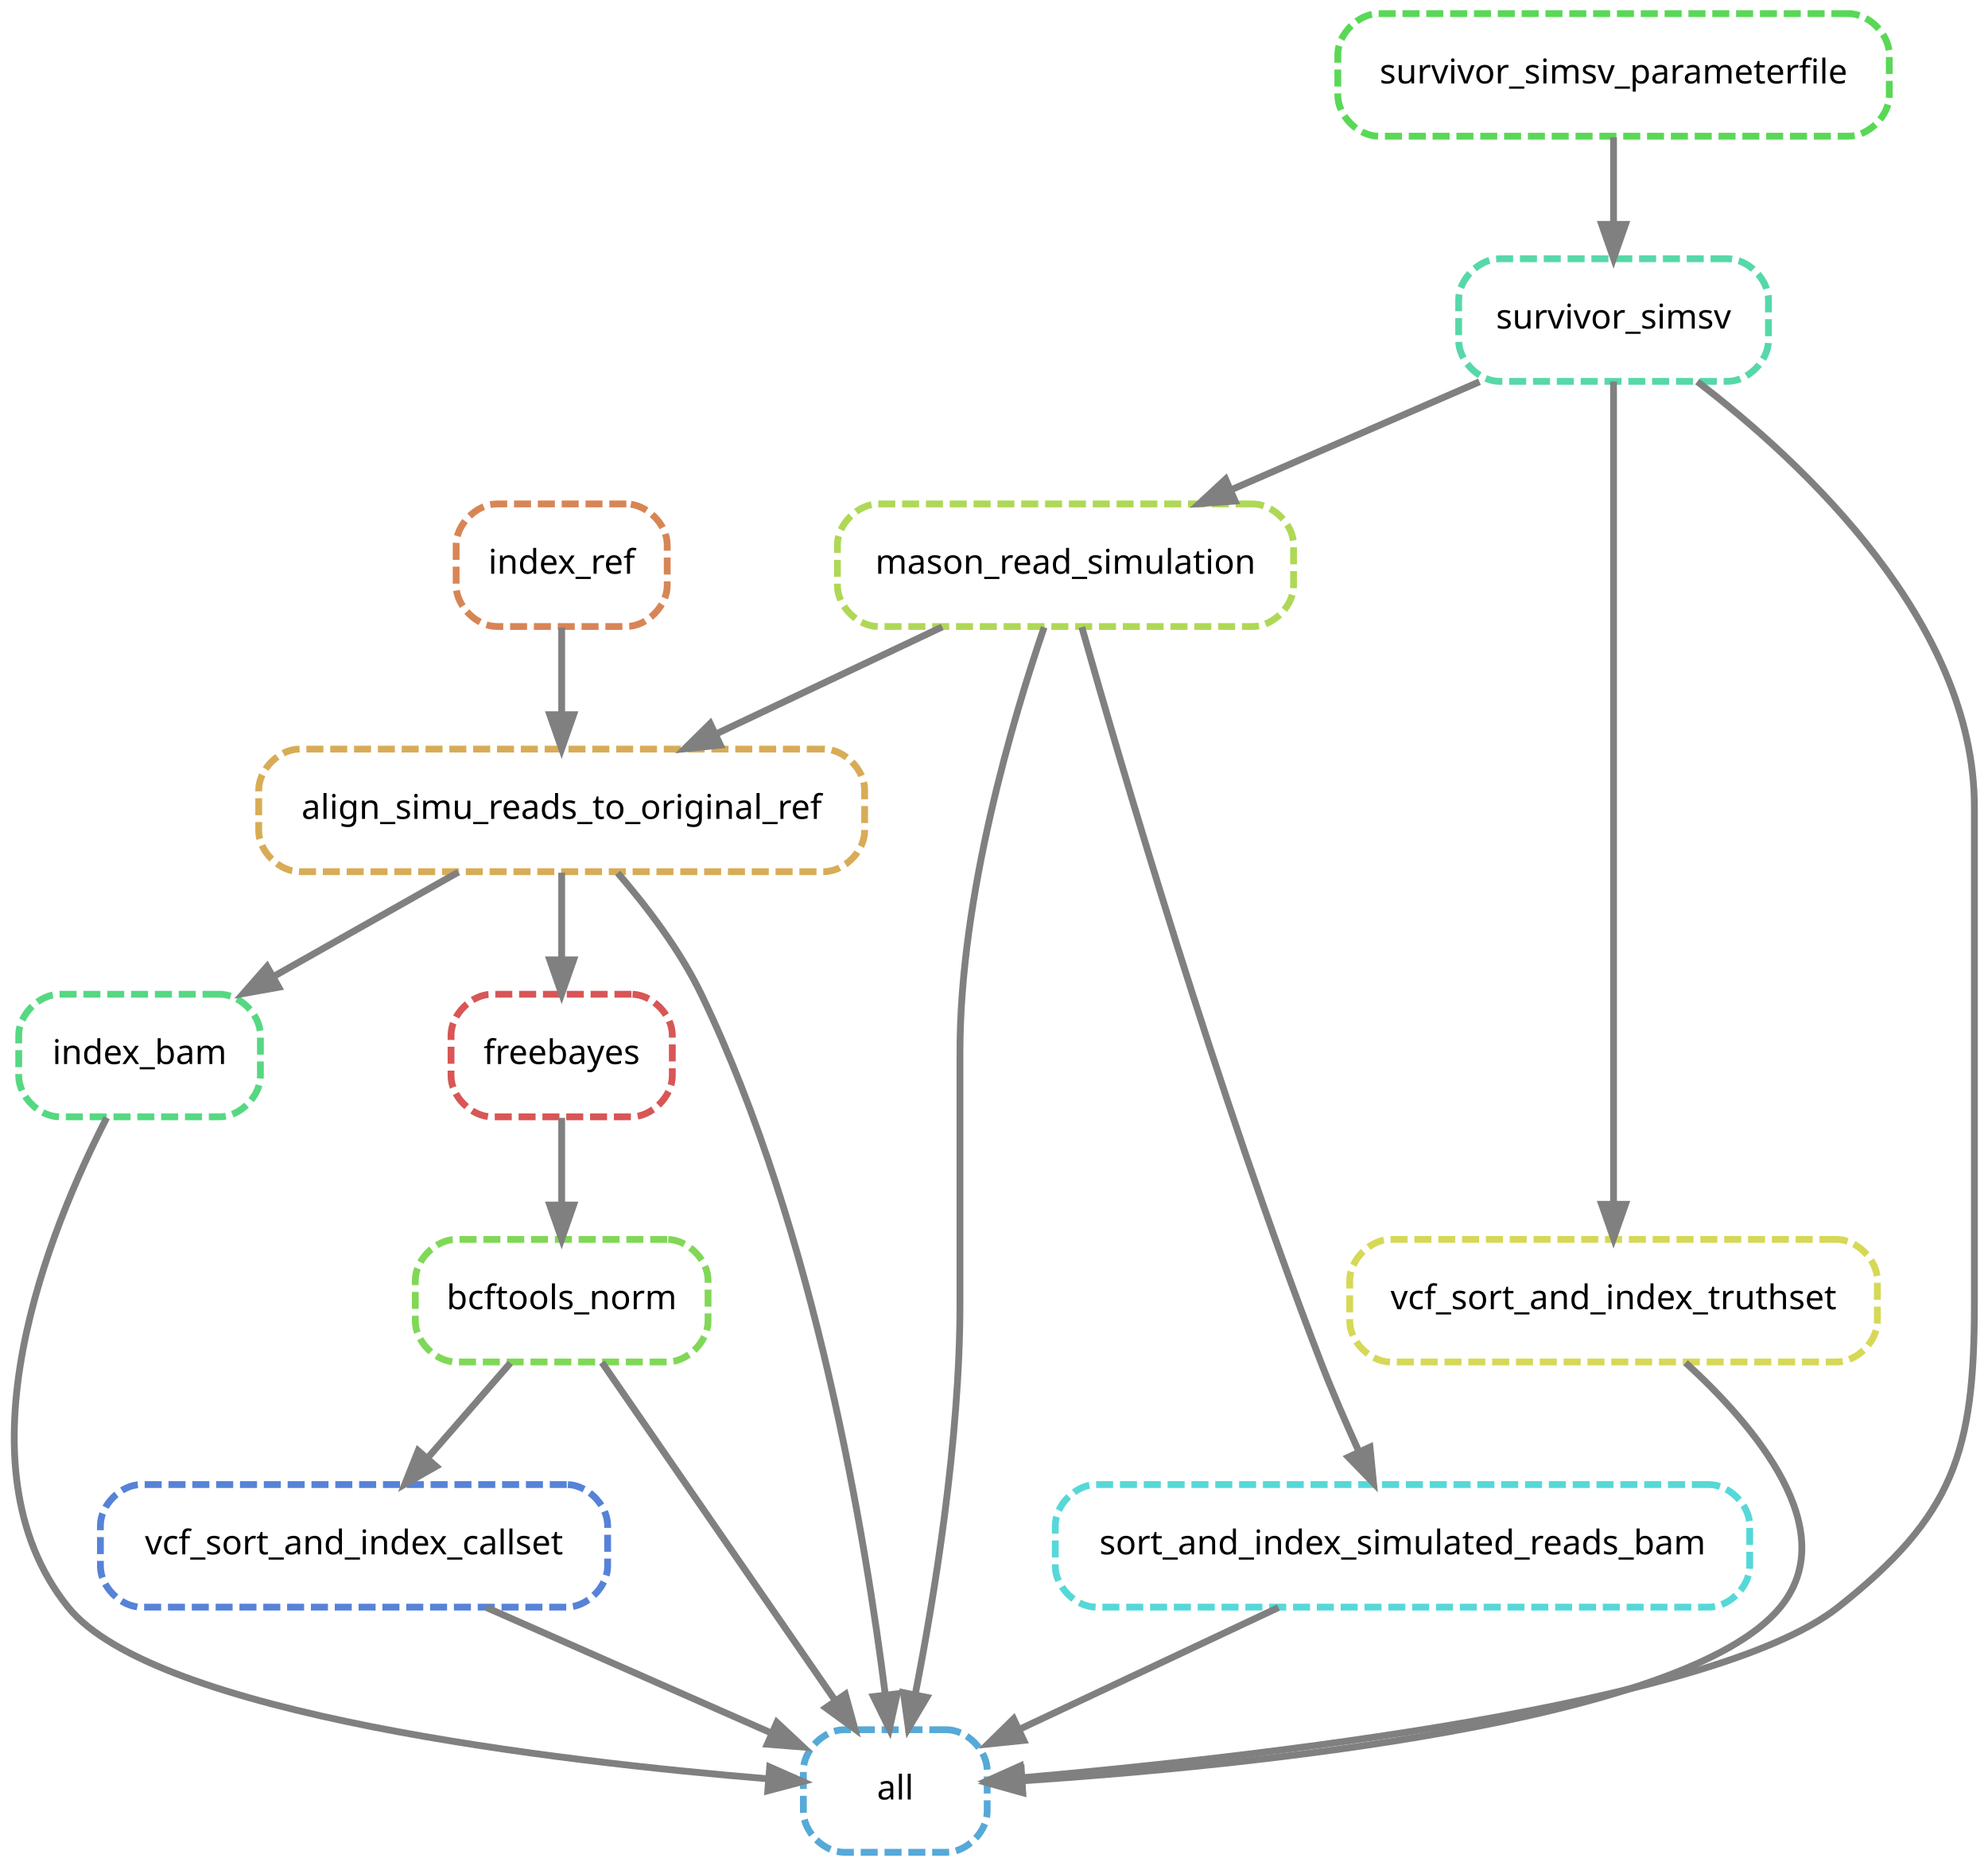
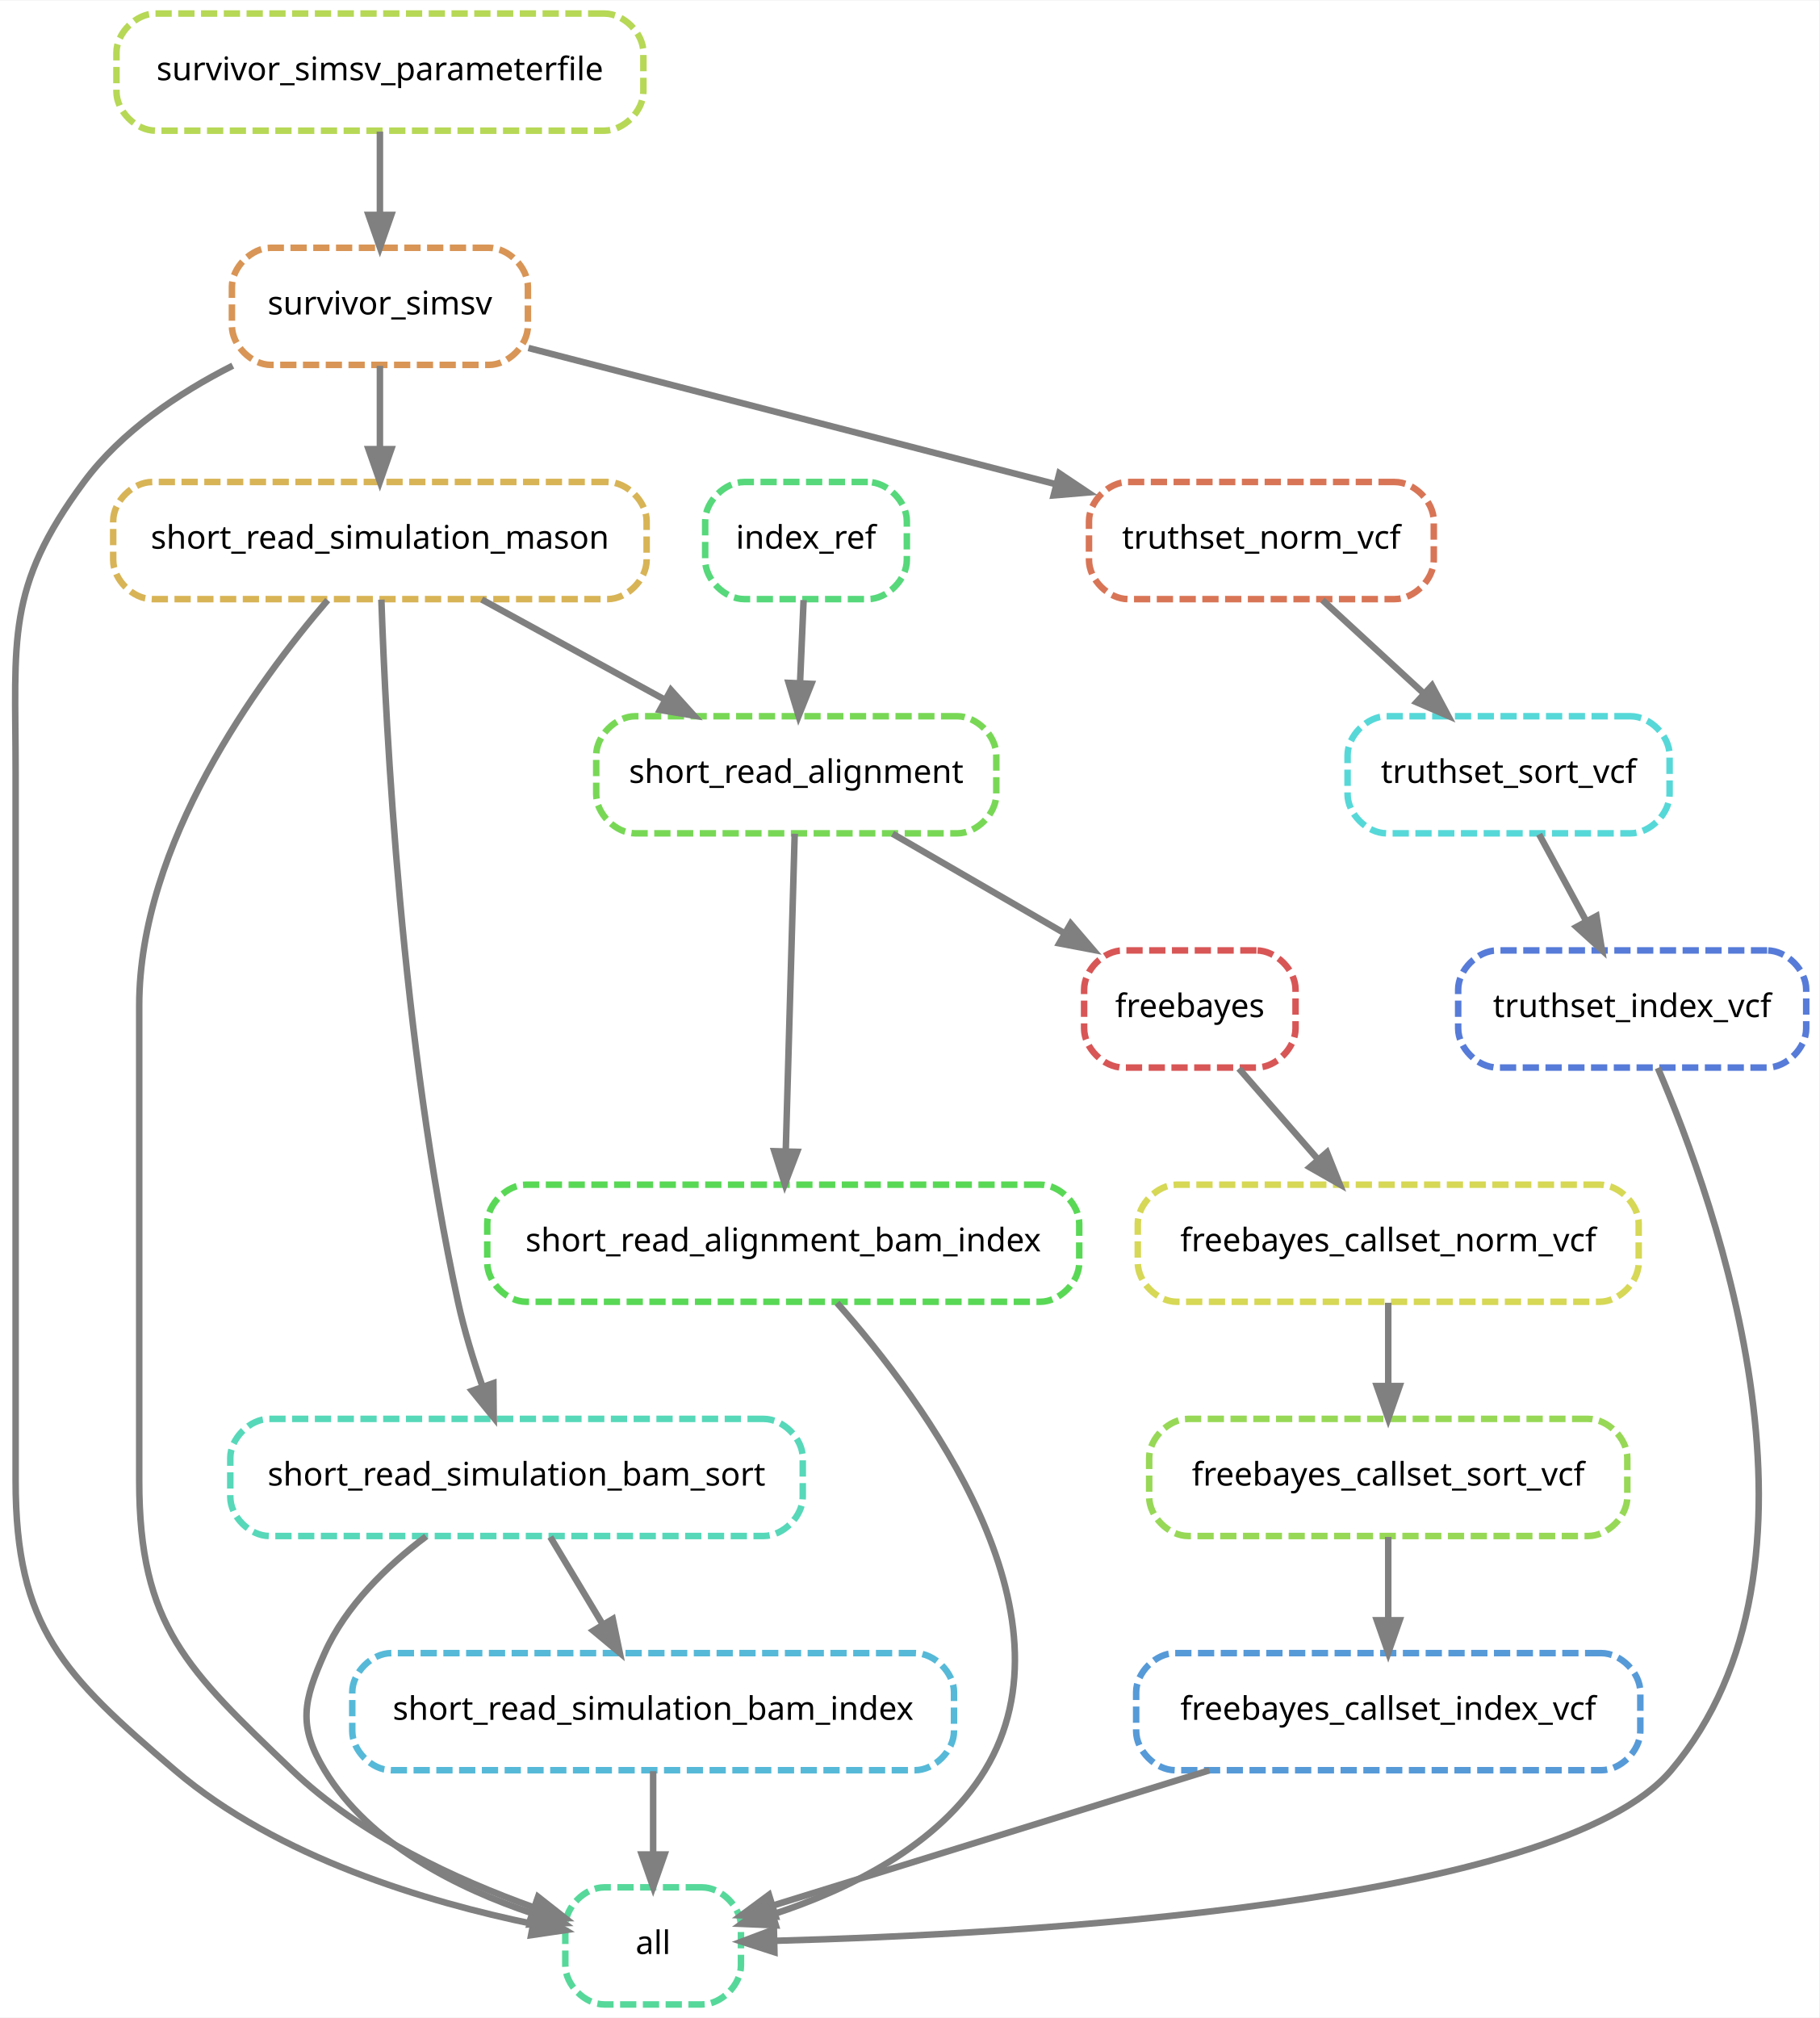
- <svg xmlns="http://www.w3.org/2000/svg" width="584pt" height="548pt" viewBox="0.00 0.00 584.00 548.00">
-   <g id="graph0" class="graph" transform="scale(1 1) rotate(0) translate(4 544)">
-     <polygon fill="white" stroke="transparent" points="-4,4 -4,-544 580,-544 580,4 -4,4" />
+ <svg xmlns="http://www.w3.org/2000/svg" width="559pt" height="620pt" viewBox="0.00 0.00 559.30 620.00">
+   <g id="graph0" class="graph" transform="scale(1 1) rotate(0) translate(4 616)">
+     <polygon fill="white" stroke="transparent" points="-4,4 -4,-616 555.3,-616 555.3,4 -4,4" />
    <g id="node1" class="node">
-       <path fill="none" stroke="#56a9d8" stroke-width="2" stroke-dasharray="5,2" d="M274,-36C274,-36 244,-36 244,-36 238,-36 232,-30 232,-24 232,-24 232,-12 232,-12 232,-6 238,0 244,0 244,0 274,0 274,0 280,0 286,-6 286,-12 286,-12 286,-24 286,-24 286,-30 280,-36 274,-36" />
-       <text text-anchor="middle" x="259" y="-15.5" font-family="sans" font-size="10.00">all</text>
+       <path fill="none" stroke="#56d89a" stroke-width="2" stroke-dasharray="5,2" d="M211.8,-36C211.8,-36 181.8,-36 181.8,-36 175.8,-36 169.8,-30 169.8,-24 169.8,-24 169.8,-12 169.8,-12 169.8,-6 175.8,0 181.8,0 181.8,0 211.8,0 211.8,0 217.8,0 223.8,-6 223.8,-12 223.8,-12 223.8,-24 223.8,-24 223.8,-30 217.8,-36 211.8,-36" />
+       <text text-anchor="middle" x="196.8" y="-15.5" font-family="sans" font-size="10.00">all</text>
    </g>
    <g id="node2" class="node">
-       <path fill="none" stroke="#56d8d8" stroke-width="2" stroke-dasharray="5,2" d="M498,-108C498,-108 318,-108 318,-108 312,-108 306,-102 306,-96 306,-96 306,-84 306,-84 306,-78 312,-72 318,-72 318,-72 498,-72 498,-72 504,-72 510,-78 510,-84 510,-84 510,-96 510,-96 510,-102 504,-108 498,-108" />
-       <text text-anchor="middle" x="408" y="-87.5" font-family="sans" font-size="10.00">sort_and_index_simulated_reads_bam</text>
+       <path fill="none" stroke="#59d856" stroke-width="2" stroke-dasharray="5,2" d="M315.8,-252C315.8,-252 157.8,-252 157.8,-252 151.8,-252 145.8,-246 145.8,-240 145.8,-240 145.8,-228 145.8,-228 145.8,-222 151.8,-216 157.8,-216 157.8,-216 315.8,-216 315.8,-216 321.8,-216 327.8,-222 327.8,-228 327.8,-228 327.8,-240 327.8,-240 327.8,-246 321.8,-252 315.8,-252" />
+       <text text-anchor="middle" x="236.8" y="-231.5" font-family="sans" font-size="10.00">short_read_alignment_bam_index</text>
    </g>
    <g id="edge1" class="edge">
-       <path fill="none" stroke="grey" stroke-width="2" d="M371.55,-71.88C348.38,-60.99 318.5,-46.95 295.35,-36.07" />
-       <polygon fill="grey" stroke="grey" stroke-width="2" points="296.73,-32.86 286.19,-31.78 293.76,-39.2 296.73,-32.86" />
+       <path fill="none" stroke="grey" stroke-width="2" d="M253.35,-215.63C280.39,-185.08 328.18,-120.39 298.8,-72 284.72,-48.82 256.85,-35.32 233.79,-27.75" />
+       <polygon fill="grey" stroke="grey" stroke-width="2" points="234.52,-24.31 223.93,-24.76 232.49,-31.01 234.52,-24.31" />
    </g>
    <g id="node3" class="node">
-       <path fill="none" stroke="#afd856" stroke-width="2" stroke-dasharray="5,2" d="M364,-396C364,-396 254,-396 254,-396 248,-396 242,-390 242,-384 242,-384 242,-372 242,-372 242,-366 248,-360 254,-360 254,-360 364,-360 364,-360 370,-360 376,-366 376,-372 376,-372 376,-384 376,-384 376,-390 370,-396 364,-396" />
-       <text text-anchor="middle" x="309" y="-375.5" font-family="sans" font-size="10.00">mason_read_simulation</text>
+       <path fill="none" stroke="#d89556" stroke-width="2" stroke-dasharray="5,2" d="M146.3,-540C146.3,-540 79.3,-540 79.3,-540 73.3,-540 67.3,-534 67.3,-528 67.3,-528 67.3,-516 67.3,-516 67.3,-510 73.3,-504 79.3,-504 79.3,-504 146.3,-504 146.3,-504 152.3,-504 158.3,-510 158.3,-516 158.3,-516 158.3,-528 158.3,-528 158.3,-534 152.3,-540 146.3,-540" />
+       <text text-anchor="middle" x="112.8" y="-519.5" font-family="sans" font-size="10.00">survivor_simsv</text>
    </g>
    <g id="edge2" class="edge">
-       <path fill="none" stroke="grey" stroke-width="2" d="M302.73,-359.78C293.67,-333.32 278,-280.92 278,-235 278,-235 278,-235 278,-161 278,-120.86 270.45,-74.9 264.87,-46.4" />
-       <polygon fill="grey" stroke="grey" stroke-width="2" points="268.26,-45.5 262.85,-36.39 261.39,-46.88 268.26,-45.5" />
+       <path fill="none" stroke="grey" stroke-width="2" d="M67.56,-503.77C50.92,-495.34 33.33,-483.57 21.8,-468 -2.39,-435.34 0.8,-419.64 0.8,-379 0.8,-379 0.8,-379 0.8,-161 0.8,-115.85 15.46,-101.32 49.8,-72 81.35,-45.05 127.67,-31.39 159.85,-24.75" />
+       <polygon fill="grey" stroke="grey" stroke-width="2" points="160.61,-28.17 169.77,-22.84 159.29,-21.3 160.61,-28.17" />
+     </g>
+     <g id="node4" class="node">
+       <path fill="none" stroke="#d8b456" stroke-width="2" stroke-dasharray="5,2" d="M182.8,-468C182.8,-468 42.8,-468 42.8,-468 36.8,-468 30.8,-462 30.8,-456 30.8,-456 30.8,-444 30.8,-444 30.8,-438 36.8,-432 42.8,-432 42.8,-432 182.8,-432 182.8,-432 188.8,-432 194.8,-438 194.8,-444 194.8,-444 194.8,-456 194.8,-456 194.8,-462 188.8,-468 182.8,-468" />
+       <text text-anchor="middle" x="112.8" y="-447.5" font-family="sans" font-size="10.00">short_read_simulation_mason</text>
+     </g>
+     <g id="edge10" class="edge">
+       <path fill="none" stroke="grey" stroke-width="2" d="M112.8,-503.7C112.8,-495.98 112.8,-486.71 112.8,-478.11" />
+       <polygon fill="grey" stroke="grey" stroke-width="2" points="116.3,-478.1 112.8,-468.1 109.3,-478.1 116.3,-478.1" />
+     </g>
+     <g id="node14" class="node">
+       <path fill="none" stroke="#d87556" stroke-width="2" stroke-dasharray="5,2" d="M424.8,-468C424.8,-468 342.8,-468 342.8,-468 336.8,-468 330.8,-462 330.8,-456 330.8,-456 330.8,-444 330.8,-444 330.8,-438 336.8,-432 342.8,-432 342.8,-432 424.8,-432 424.8,-432 430.8,-432 436.8,-438 436.8,-444 436.8,-444 436.8,-456 436.8,-456 436.8,-462 430.8,-468 424.8,-468" />
+       <text text-anchor="middle" x="383.8" y="-447.5" font-family="sans" font-size="10.00">truthset_norm_vcf</text>
+     </g>
+     <g id="edge19" class="edge">
+       <path fill="none" stroke="grey" stroke-width="2" d="M158.46,-509.2C202.92,-497.72 270.85,-480.18 320.5,-467.35" />
+       <polygon fill="grey" stroke="grey" stroke-width="2" points="321.69,-470.66 330.49,-464.77 319.94,-463.88 321.69,-470.66" />
+     </g>
+     <g id="edge3" class="edge">
+       <path fill="none" stroke="grey" stroke-width="2" d="M96.74,-431.69C74.98,-406.36 38.8,-356.76 38.8,-307 38.8,-307 38.8,-307 38.8,-161 38.8,-116.27 53.53,-102.99 85.8,-72 106.69,-51.94 136.6,-38.26 160.11,-29.83" />
+       <polygon fill="grey" stroke="grey" stroke-width="2" points="161.42,-33.08 169.75,-26.53 159.15,-26.46 161.42,-33.08" />
+     </g>
+     <g id="node6" class="node">
+       <path fill="none" stroke="#56d8b9" stroke-width="2" stroke-dasharray="5,2" d="M230.8,-180C230.8,-180 78.8,-180 78.8,-180 72.8,-180 66.8,-174 66.8,-168 66.8,-168 66.8,-156 66.8,-156 66.8,-150 72.8,-144 78.8,-144 78.8,-144 230.8,-144 230.8,-144 236.8,-144 242.8,-150 242.8,-156 242.8,-156 242.8,-168 242.8,-168 242.8,-174 236.8,-180 230.8,-180" />
+       <text text-anchor="middle" x="154.8" y="-159.5" font-family="sans" font-size="10.00">short_read_simulation_bam_sort</text>
+     </g>
+     <g id="edge12" class="edge">
+       <path fill="none" stroke="grey" stroke-width="2" d="M113.25,-431.84C114.56,-392.97 119.44,-295.46 136.8,-216 138.68,-207.36 141.5,-198.17 144.36,-189.9" />
+       <polygon fill="grey" stroke="grey" stroke-width="2" points="147.69,-190.98 147.79,-180.39 141.1,-188.61 147.69,-190.98" />
+     </g>
+     <g id="node9" class="node">
+       <path fill="none" stroke="#78d856" stroke-width="2" stroke-dasharray="5,2" d="M290.3,-396C290.3,-396 191.3,-396 191.3,-396 185.3,-396 179.3,-390 179.3,-384 179.3,-384 179.3,-372 179.3,-372 179.3,-366 185.3,-360 191.3,-360 191.3,-360 290.3,-360 290.3,-360 296.3,-360 302.3,-366 302.3,-372 302.3,-372 302.3,-384 302.3,-384 302.3,-390 296.3,-396 290.3,-396" />
+       <text text-anchor="middle" x="240.8" y="-375.5" font-family="sans" font-size="10.00">short_read_alignment</text>
+     </g>
+     <g id="edge15" class="edge">
+       <path fill="none" stroke="grey" stroke-width="2" d="M144.11,-431.88C161,-422.64 182.04,-411.13 200.18,-401.21" />
+       <polygon fill="grey" stroke="grey" stroke-width="2" points="202.27,-404.06 209.37,-396.19 198.91,-397.92 202.27,-404.06" />
+     </g>
+     <g id="node5" class="node">
+       <path fill="none" stroke="#56b9d8" stroke-width="2" stroke-dasharray="5,2" d="M277.3,-108C277.3,-108 116.3,-108 116.3,-108 110.3,-108 104.3,-102 104.3,-96 104.3,-96 104.3,-84 104.3,-84 104.3,-78 110.3,-72 116.3,-72 116.3,-72 277.3,-72 277.3,-72 283.3,-72 289.3,-78 289.3,-84 289.3,-84 289.3,-96 289.3,-96 289.3,-102 283.3,-108 277.3,-108" />
+       <text text-anchor="middle" x="196.8" y="-87.5" font-family="sans" font-size="10.00">short_read_simulation_bam_index</text>
+     </g>
+     <g id="edge4" class="edge">
+       <path fill="none" stroke="grey" stroke-width="2" d="M196.8,-71.7C196.8,-63.98 196.8,-54.71 196.8,-46.11" />
+       <polygon fill="grey" stroke="grey" stroke-width="2" points="200.3,-46.1 196.8,-36.1 193.3,-46.1 200.3,-46.1" />
+     </g>
+     <g id="edge5" class="edge">
+       <path fill="none" stroke="grey" stroke-width="2" d="M127,-143.87C115.03,-134.84 102.3,-122.59 95.8,-108 89.28,-93.39 87.52,-85.69 95.8,-72 109.63,-49.12 136.97,-35.63 159.72,-27.99" />
+       <polygon fill="grey" stroke="grey" stroke-width="2" points="160.94,-31.28 169.45,-24.97 158.87,-24.59 160.94,-31.28" />
+     </g>
+     <g id="edge11" class="edge">
+       <path fill="none" stroke="grey" stroke-width="2" d="M165.18,-143.7C170.06,-135.56 175.98,-125.69 181.38,-116.7" />
+       <polygon fill="grey" stroke="grey" stroke-width="2" points="184.39,-118.48 186.54,-108.1 178.39,-114.88 184.39,-118.48" />
+     </g>
+     <g id="node7" class="node">
+       <path fill="none" stroke="#567bd8" stroke-width="2" stroke-dasharray="5,2" d="M539.3,-324C539.3,-324 456.3,-324 456.3,-324 450.3,-324 444.3,-318 444.3,-312 444.3,-312 444.3,-300 444.3,-300 444.3,-294 450.3,-288 456.3,-288 456.3,-288 539.3,-288 539.3,-288 545.3,-288 551.3,-294 551.3,-300 551.3,-300 551.3,-312 551.3,-312 551.3,-318 545.3,-324 539.3,-324" />
+       <text text-anchor="middle" x="497.8" y="-303.5" font-family="sans" font-size="10.00">truthset_index_vcf</text>
+     </g>
+     <g id="edge6" class="edge">
+       <path fill="none" stroke="grey" stroke-width="2" d="M505.68,-287.88C523.84,-245.6 563.13,-135.12 509.8,-72 474.92,-30.72 309.81,-21.58 234.45,-19.57" />
+       <polygon fill="grey" stroke="grey" stroke-width="2" points="234.09,-16.06 224.01,-19.32 233.93,-23.06 234.09,-16.06" />
+     </g>
+     <g id="node8" class="node">
+       <path fill="none" stroke="#569ad8" stroke-width="2" stroke-dasharray="5,2" d="M488.3,-108C488.3,-108 357.3,-108 357.3,-108 351.3,-108 345.3,-102 345.3,-96 345.3,-96 345.3,-84 345.3,-84 345.3,-78 351.3,-72 357.3,-72 357.3,-72 488.3,-72 488.3,-72 494.3,-72 500.3,-78 500.3,-84 500.3,-84 500.3,-96 500.3,-96 500.3,-102 494.3,-108 488.3,-108" />
+       <text text-anchor="middle" x="422.8" y="-87.5" font-family="sans" font-size="10.00">freebayes_callset_index_vcf</text>
+     </g>
+     <g id="edge7" class="edge">
+       <path fill="none" stroke="grey" stroke-width="2" d="M367.8,-71.97C326.12,-59.06 269.99,-41.67 233.6,-30.4" />
+       <polygon fill="grey" stroke="grey" stroke-width="2" points="234.48,-27.01 223.89,-27.39 232.41,-33.69 234.48,-27.01" />
+     </g>
+     <g id="edge8" class="edge">
+       <path fill="none" stroke="grey" stroke-width="2" d="M240.32,-359.87C239.63,-335.67 238.38,-291.21 237.57,-262.39" />
+       <polygon fill="grey" stroke="grey" stroke-width="2" points="241.06,-262.09 237.28,-252.19 234.07,-262.28 241.06,-262.09" />
+     </g>
+     <g id="node16" class="node">
+       <path fill="none" stroke="#d85656" stroke-width="2" stroke-dasharray="5,2" d="M382.3,-324C382.3,-324 341.3,-324 341.3,-324 335.3,-324 329.3,-318 329.3,-312 329.3,-312 329.3,-300 329.3,-300 329.3,-294 335.3,-288 341.3,-288 341.3,-288 382.3,-288 382.3,-288 388.3,-288 394.3,-294 394.3,-300 394.3,-300 394.3,-312 394.3,-312 394.3,-318 388.3,-324 382.3,-324" />
+       <text text-anchor="middle" x="361.8" y="-303.5" font-family="sans" font-size="10.00">freebayes</text>
+     </g>
+     <g id="edge21" class="edge">
+       <path fill="none" stroke="grey" stroke-width="2" d="M270.4,-359.88C286.37,-350.64 306.26,-339.13 323.4,-329.21" />
+       <polygon fill="grey" stroke="grey" stroke-width="2" points="325.18,-332.23 332.08,-324.19 321.68,-326.17 325.18,-332.23" />
+     </g>
+     <g id="node10" class="node">
+       <path fill="none" stroke="#b6d856" stroke-width="2" stroke-dasharray="5,2" d="M181.8,-612C181.8,-612 43.8,-612 43.8,-612 37.8,-612 31.8,-606 31.8,-600 31.8,-600 31.8,-588 31.8,-588 31.8,-582 37.8,-576 43.8,-576 43.8,-576 181.8,-576 181.8,-576 187.8,-576 193.8,-582 193.8,-588 193.8,-588 193.8,-600 193.8,-600 193.8,-606 187.8,-612 181.8,-612" />
+       <text text-anchor="middle" x="112.8" y="-591.5" font-family="sans" font-size="10.00">survivor_simsv_parameterfile</text>
    </g>
    <g id="edge9" class="edge">
-       <path fill="none" stroke="grey" stroke-width="2" d="M313.8,-359.81C324.84,-320.9 353.4,-223.29 384,-144 387.35,-135.33 391.39,-126.05 395.19,-117.71" />
-       <polygon fill="grey" stroke="grey" stroke-width="2" points="398.45,-119 399.49,-108.45 392.1,-116.05 398.45,-119" />
+       <path fill="none" stroke="grey" stroke-width="2" d="M112.8,-575.7C112.8,-567.98 112.8,-558.71 112.8,-550.11" />
+       <polygon fill="grey" stroke="grey" stroke-width="2" points="116.3,-550.1 112.8,-540.1 109.3,-550.1 116.3,-550.1" />
    </g>
-     <g id="node7" class="node">
-       <path fill="none" stroke="#d8ac56" stroke-width="2" stroke-dasharray="5,2" d="M238,-324C238,-324 84,-324 84,-324 78,-324 72,-318 72,-312 72,-312 72,-300 72,-300 72,-294 78,-288 84,-288 84,-288 238,-288 238,-288 244,-288 250,-294 250,-300 250,-300 250,-312 250,-312 250,-318 244,-324 238,-324" />
-       <text text-anchor="middle" x="161" y="-303.5" font-family="sans" font-size="10.00">align_simu_reads_to_original_ref</text>
+     <g id="node11" class="node">
+       <path fill="none" stroke="#56d8d8" stroke-width="2" stroke-dasharray="5,2" d="M497.3,-396C497.3,-396 422.3,-396 422.3,-396 416.3,-396 410.3,-390 410.3,-384 410.3,-384 410.3,-372 410.3,-372 410.3,-366 416.3,-360 422.3,-360 422.3,-360 497.3,-360 497.3,-360 503.3,-360 509.3,-366 509.3,-372 509.3,-372 509.3,-384 509.3,-384 509.3,-390 503.3,-396 497.3,-396" />
+       <text text-anchor="middle" x="459.8" y="-375.5" font-family="sans" font-size="10.00">truthset_sort_vcf</text>
    </g>
-     <g id="edge15" class="edge">
-       <path fill="none" stroke="grey" stroke-width="2" d="M272.8,-359.88C252.74,-350.39 227.63,-338.51 206.29,-328.42" />
-       <polygon fill="grey" stroke="grey" stroke-width="2" points="207.62,-325.18 197.09,-324.07 204.63,-331.51 207.62,-325.18" />
+     <g id="edge13" class="edge">
+       <path fill="none" stroke="grey" stroke-width="2" d="M469.19,-359.7C473.56,-351.64 478.86,-341.89 483.69,-332.98" />
+       <polygon fill="grey" stroke="grey" stroke-width="2" points="486.82,-334.56 488.51,-324.1 480.67,-331.22 486.82,-334.56" />
    </g>
-     <g id="node4" class="node">
-       <path fill="none" stroke="#56d882" stroke-width="2" stroke-dasharray="5,2" d="M60.5,-252C60.5,-252 13.5,-252 13.5,-252 7.5,-252 1.5,-246 1.5,-240 1.5,-240 1.5,-228 1.5,-228 1.5,-222 7.5,-216 13.5,-216 13.5,-216 60.5,-216 60.5,-216 66.5,-216 72.5,-222 72.5,-228 72.5,-228 72.5,-240 72.5,-240 72.5,-246 66.5,-252 60.5,-252" />
-       <text text-anchor="middle" x="37" y="-231.5" font-family="sans" font-size="10.00">index_bam</text>
+     <g id="node12" class="node">
+       <path fill="none" stroke="#97d856" stroke-width="2" stroke-dasharray="5,2" d="M484.3,-180C484.3,-180 361.3,-180 361.3,-180 355.3,-180 349.3,-174 349.3,-168 349.3,-168 349.3,-156 349.3,-156 349.3,-150 355.3,-144 361.3,-144 361.3,-144 484.3,-144 484.3,-144 490.3,-144 496.3,-150 496.3,-156 496.3,-156 496.3,-168 496.3,-168 496.3,-174 490.3,-180 484.3,-180" />
+       <text text-anchor="middle" x="422.8" y="-159.5" font-family="sans" font-size="10.00">freebayes_callset_sort_vcf</text>
    </g>
-     <g id="edge3" class="edge">
-       <path fill="none" stroke="grey" stroke-width="2" d="M27.35,-215.75C10.84,-183.64 -17.95,-114.15 16,-72 41.41,-40.45 160.13,-26.68 221.71,-21.57" />
-       <polygon fill="grey" stroke="grey" stroke-width="2" points="222.11,-25.05 231.8,-20.77 221.55,-18.07 222.11,-25.05" />
+     <g id="edge14" class="edge">
+       <path fill="none" stroke="grey" stroke-width="2" d="M422.8,-143.7C422.8,-135.98 422.8,-126.71 422.8,-118.11" />
+       <polygon fill="grey" stroke="grey" stroke-width="2" points="426.3,-118.1 422.8,-108.1 419.3,-118.1 426.3,-118.1" />
    </g>
-     <g id="node5" class="node">
-       <path fill="none" stroke="#56d8a9" stroke-width="2" stroke-dasharray="5,2" d="M503.5,-468C503.5,-468 436.5,-468 436.5,-468 430.5,-468 424.5,-462 424.5,-456 424.5,-456 424.5,-444 424.5,-444 424.5,-438 430.5,-432 436.5,-432 436.5,-432 503.5,-432 503.5,-432 509.5,-432 515.5,-438 515.5,-444 515.5,-444 515.5,-456 515.5,-456 515.5,-462 509.5,-468 503.5,-468" />
-       <text text-anchor="middle" x="470" y="-447.5" font-family="sans" font-size="10.00">survivor_simsv</text>
-     </g>
-     <g id="edge4" class="edge">
-       <path fill="none" stroke="grey" stroke-width="2" d="M494.59,-431.93C525.9,-407.96 576,-361.14 576,-307 576,-307 576,-307 576,-161 576,-117.63 570.03,-98.89 536,-72 499.26,-42.97 362.79,-27.73 296.13,-21.88" />
-       <polygon fill="grey" stroke="grey" stroke-width="2" points="296.32,-18.39 286.06,-21.03 295.72,-25.36 296.32,-18.39" />
-     </g>
-     <g id="edge10" class="edge">
-       <path fill="none" stroke="grey" stroke-width="2" d="M430.62,-431.88C408.61,-422.31 380.99,-410.3 357.64,-400.15" />
-       <polygon fill="grey" stroke="grey" stroke-width="2" points="358.82,-396.85 348.26,-396.07 356.03,-403.27 358.82,-396.85" />
-     </g>
-     <g id="node8" class="node">
-       <path fill="none" stroke="#d6d856" stroke-width="2" stroke-dasharray="5,2" d="M535.5,-180C535.5,-180 404.5,-180 404.5,-180 398.5,-180 392.5,-174 392.5,-168 392.5,-168 392.5,-156 392.5,-156 392.5,-150 398.5,-144 404.5,-144 404.5,-144 535.5,-144 535.5,-144 541.5,-144 547.5,-150 547.5,-156 547.5,-156 547.5,-168 547.5,-168 547.5,-174 541.5,-180 535.5,-180" />
-       <text text-anchor="middle" x="470" y="-159.5" font-family="sans" font-size="10.00">vcf_sort_and_index_truthset</text>
+     <g id="node13" class="node">
+       <path fill="none" stroke="#56d87b" stroke-width="2" stroke-dasharray="5,2" d="M262.8,-468C262.8,-468 224.8,-468 224.8,-468 218.8,-468 212.8,-462 212.8,-456 212.8,-456 212.8,-444 212.8,-444 212.8,-438 218.8,-432 224.8,-432 224.8,-432 262.8,-432 262.8,-432 268.8,-432 274.8,-438 274.8,-444 274.8,-444 274.8,-456 274.8,-456 274.8,-462 268.8,-468 262.8,-468" />
+       <text text-anchor="middle" x="243.8" y="-447.5" font-family="sans" font-size="10.00">index_ref</text>
    </g>
    <g id="edge16" class="edge">
-       <path fill="none" stroke="grey" stroke-width="2" d="M470,-431.97C470,-384.29 470,-249.18 470,-190.63" />
-       <polygon fill="grey" stroke="grey" stroke-width="2" points="473.5,-190.31 470,-180.31 466.5,-190.31 473.5,-190.31" />
+       <path fill="none" stroke="grey" stroke-width="2" d="M243.06,-431.7C242.73,-423.98 242.33,-414.71 241.96,-406.11" />
+       <polygon fill="grey" stroke="grey" stroke-width="2" points="245.46,-405.95 241.53,-396.1 238.46,-406.25 245.46,-405.95" />
    </g>
-     <g id="node6" class="node">
-       <path fill="none" stroke="#5682d8" stroke-width="2" stroke-dasharray="5,2" d="M162.5,-108C162.5,-108 37.5,-108 37.5,-108 31.5,-108 25.5,-102 25.5,-96 25.5,-96 25.5,-84 25.5,-84 25.5,-78 31.5,-72 37.5,-72 37.5,-72 162.5,-72 162.5,-72 168.5,-72 174.5,-78 174.5,-84 174.5,-84 174.5,-96 174.5,-96 174.5,-102 168.5,-108 162.5,-108" />
-       <text text-anchor="middle" x="100" y="-87.5" font-family="sans" font-size="10.00">vcf_sort_and_index_callset</text>
+     <g id="edge17" class="edge">
+       <path fill="none" stroke="grey" stroke-width="2" d="M402.58,-431.7C411.97,-423.05 423.48,-412.45 433.71,-403.03" />
+       <polygon fill="grey" stroke="grey" stroke-width="2" points="436.24,-405.45 441.23,-396.1 431.5,-400.3 436.24,-405.45" />
    </g>
-     <g id="edge5" class="edge">
-       <path fill="none" stroke="grey" stroke-width="2" d="M138.9,-71.88C164.49,-60.61 197.77,-45.96 222.8,-34.94" />
-       <polygon fill="grey" stroke="grey" stroke-width="2" points="224.22,-38.14 231.96,-30.9 221.4,-31.73 224.22,-38.14" />
-     </g>
-     <g id="edge6" class="edge">
-       <path fill="none" stroke="grey" stroke-width="2" d="M177.46,-287.62C185.92,-277.84 195.74,-264.99 202,-252 235.58,-182.34 250.43,-91.15 256.06,-46.31" />
-       <polygon fill="grey" stroke="grey" stroke-width="2" points="259.56,-46.55 257.27,-36.2 252.61,-45.72 259.56,-46.55" />
-     </g>
-     <g id="edge11" class="edge">
-       <path fill="none" stroke="grey" stroke-width="2" d="M130.67,-287.88C114.3,-278.64 93.92,-267.13 76.35,-257.21" />
-       <polygon fill="grey" stroke="grey" stroke-width="2" points="77.88,-254.06 67.45,-252.19 74.44,-260.15 77.88,-254.06" />
-     </g>
-     <g id="node12" class="node">
-       <path fill="none" stroke="#d85656" stroke-width="2" stroke-dasharray="5,2" d="M181.5,-252C181.5,-252 140.5,-252 140.5,-252 134.5,-252 128.5,-246 128.5,-240 128.5,-240 128.5,-228 128.5,-228 128.5,-222 134.5,-216 140.5,-216 140.5,-216 181.5,-216 181.5,-216 187.5,-216 193.5,-222 193.5,-228 193.5,-228 193.5,-240 193.5,-240 193.5,-246 187.5,-252 181.5,-252" />
-       <text text-anchor="middle" x="161" y="-231.5" font-family="sans" font-size="10.00">freebayes</text>
+     <g id="node15" class="node">
+       <path fill="none" stroke="#d6d856" stroke-width="2" stroke-dasharray="5,2" d="M487.8,-252C487.8,-252 357.8,-252 357.8,-252 351.8,-252 345.8,-246 345.8,-240 345.8,-240 345.8,-228 345.8,-228 345.8,-222 351.8,-216 357.8,-216 357.8,-216 487.8,-216 487.8,-216 493.8,-216 499.8,-222 499.8,-228 499.8,-228 499.8,-240 499.8,-240 499.8,-246 493.8,-252 487.8,-252" />
+       <text text-anchor="middle" x="422.8" y="-231.5" font-family="sans" font-size="10.00">freebayes_callset_norm_vcf</text>
    </g>
    <g id="edge18" class="edge">
-       <path fill="none" stroke="grey" stroke-width="2" d="M161,-287.7C161,-279.98 161,-270.71 161,-262.11" />
-       <polygon fill="grey" stroke="grey" stroke-width="2" points="164.5,-262.1 161,-252.1 157.5,-262.1 164.5,-262.1" />
+       <path fill="none" stroke="grey" stroke-width="2" d="M422.8,-215.7C422.8,-207.98 422.8,-198.71 422.8,-190.11" />
+       <polygon fill="grey" stroke="grey" stroke-width="2" points="426.3,-190.1 422.8,-180.1 419.3,-190.1 426.3,-190.1" />
    </g>
-     <g id="edge7" class="edge">
-       <path fill="none" stroke="grey" stroke-width="2" d="M491.15,-143.8C511.73,-125 537.41,-94.54 519,-72 491.33,-38.12 361.61,-25.34 296.49,-21" />
-       <polygon fill="grey" stroke="grey" stroke-width="2" points="296.44,-17.49 286.24,-20.35 296,-24.47 296.44,-17.49" />
-     </g>
-     <g id="node9" class="node">
-       <path fill="none" stroke="#80d856" stroke-width="2" stroke-dasharray="5,2" d="M192,-180C192,-180 130,-180 130,-180 124,-180 118,-174 118,-168 118,-168 118,-156 118,-156 118,-150 124,-144 130,-144 130,-144 192,-144 192,-144 198,-144 204,-150 204,-156 204,-156 204,-168 204,-168 204,-174 198,-180 192,-180" />
-       <text text-anchor="middle" x="161" y="-159.5" font-family="sans" font-size="10.00">bcftools_norm</text>
-     </g>
-     <g id="edge8" class="edge">
-       <path fill="none" stroke="grey" stroke-width="2" d="M172.82,-143.87C189.89,-119.14 221.57,-73.24 241.39,-44.51" />
-       <polygon fill="grey" stroke="grey" stroke-width="2" points="244.34,-46.41 247.14,-36.19 238.58,-42.43 244.34,-46.41" />
-     </g>
-     <g id="edge13" class="edge">
-       <path fill="none" stroke="grey" stroke-width="2" d="M145.92,-143.7C138.61,-135.3 129.69,-125.07 121.67,-115.86" />
-       <polygon fill="grey" stroke="grey" stroke-width="2" points="124.11,-113.34 114.91,-108.1 118.84,-117.94 124.11,-113.34" />
-     </g>
-     <g id="node10" class="node">
-       <path fill="none" stroke="#59d856" stroke-width="2" stroke-dasharray="5,2" d="M539,-540C539,-540 401,-540 401,-540 395,-540 389,-534 389,-528 389,-528 389,-516 389,-516 389,-510 395,-504 401,-504 401,-504 539,-504 539,-504 545,-504 551,-510 551,-516 551,-516 551,-528 551,-528 551,-534 545,-540 539,-540" />
-       <text text-anchor="middle" x="470" y="-519.5" font-family="sans" font-size="10.00">survivor_simsv_parameterfile</text>
-     </g>
-     <g id="edge12" class="edge">
-       <path fill="none" stroke="grey" stroke-width="2" d="M470,-503.7C470,-495.98 470,-486.71 470,-478.11" />
-       <polygon fill="grey" stroke="grey" stroke-width="2" points="473.5,-478.1 470,-468.1 466.5,-478.1 473.5,-478.1" />
-     </g>
-     <g id="node11" class="node">
-       <path fill="none" stroke="#d88556" stroke-width="2" stroke-dasharray="5,2" d="M180,-396C180,-396 142,-396 142,-396 136,-396 130,-390 130,-384 130,-384 130,-372 130,-372 130,-366 136,-360 142,-360 142,-360 180,-360 180,-360 186,-360 192,-366 192,-372 192,-372 192,-384 192,-384 192,-390 186,-396 180,-396" />
-       <text text-anchor="middle" x="161" y="-375.5" font-family="sans" font-size="10.00">index_ref</text>
-     </g>
-     <g id="edge14" class="edge">
-       <path fill="none" stroke="grey" stroke-width="2" d="M161,-359.7C161,-351.98 161,-342.71 161,-334.11" />
-       <polygon fill="grey" stroke="grey" stroke-width="2" points="164.5,-334.1 161,-324.1 157.5,-334.1 164.5,-334.1" />
-     </g>
-     <g id="edge17" class="edge">
-       <path fill="none" stroke="grey" stroke-width="2" d="M161,-215.7C161,-207.98 161,-198.71 161,-190.11" />
-       <polygon fill="grey" stroke="grey" stroke-width="2" points="164.5,-190.1 161,-180.1 157.5,-190.1 164.5,-190.1" />
+     <g id="edge20" class="edge">
+       <path fill="none" stroke="grey" stroke-width="2" d="M376.88,-287.7C384.19,-279.3 393.11,-269.07 401.13,-259.86" />
+       <polygon fill="grey" stroke="grey" stroke-width="2" points="403.96,-261.94 407.89,-252.1 398.68,-257.34 403.96,-261.94" />
    </g>
  </g>
</svg>
